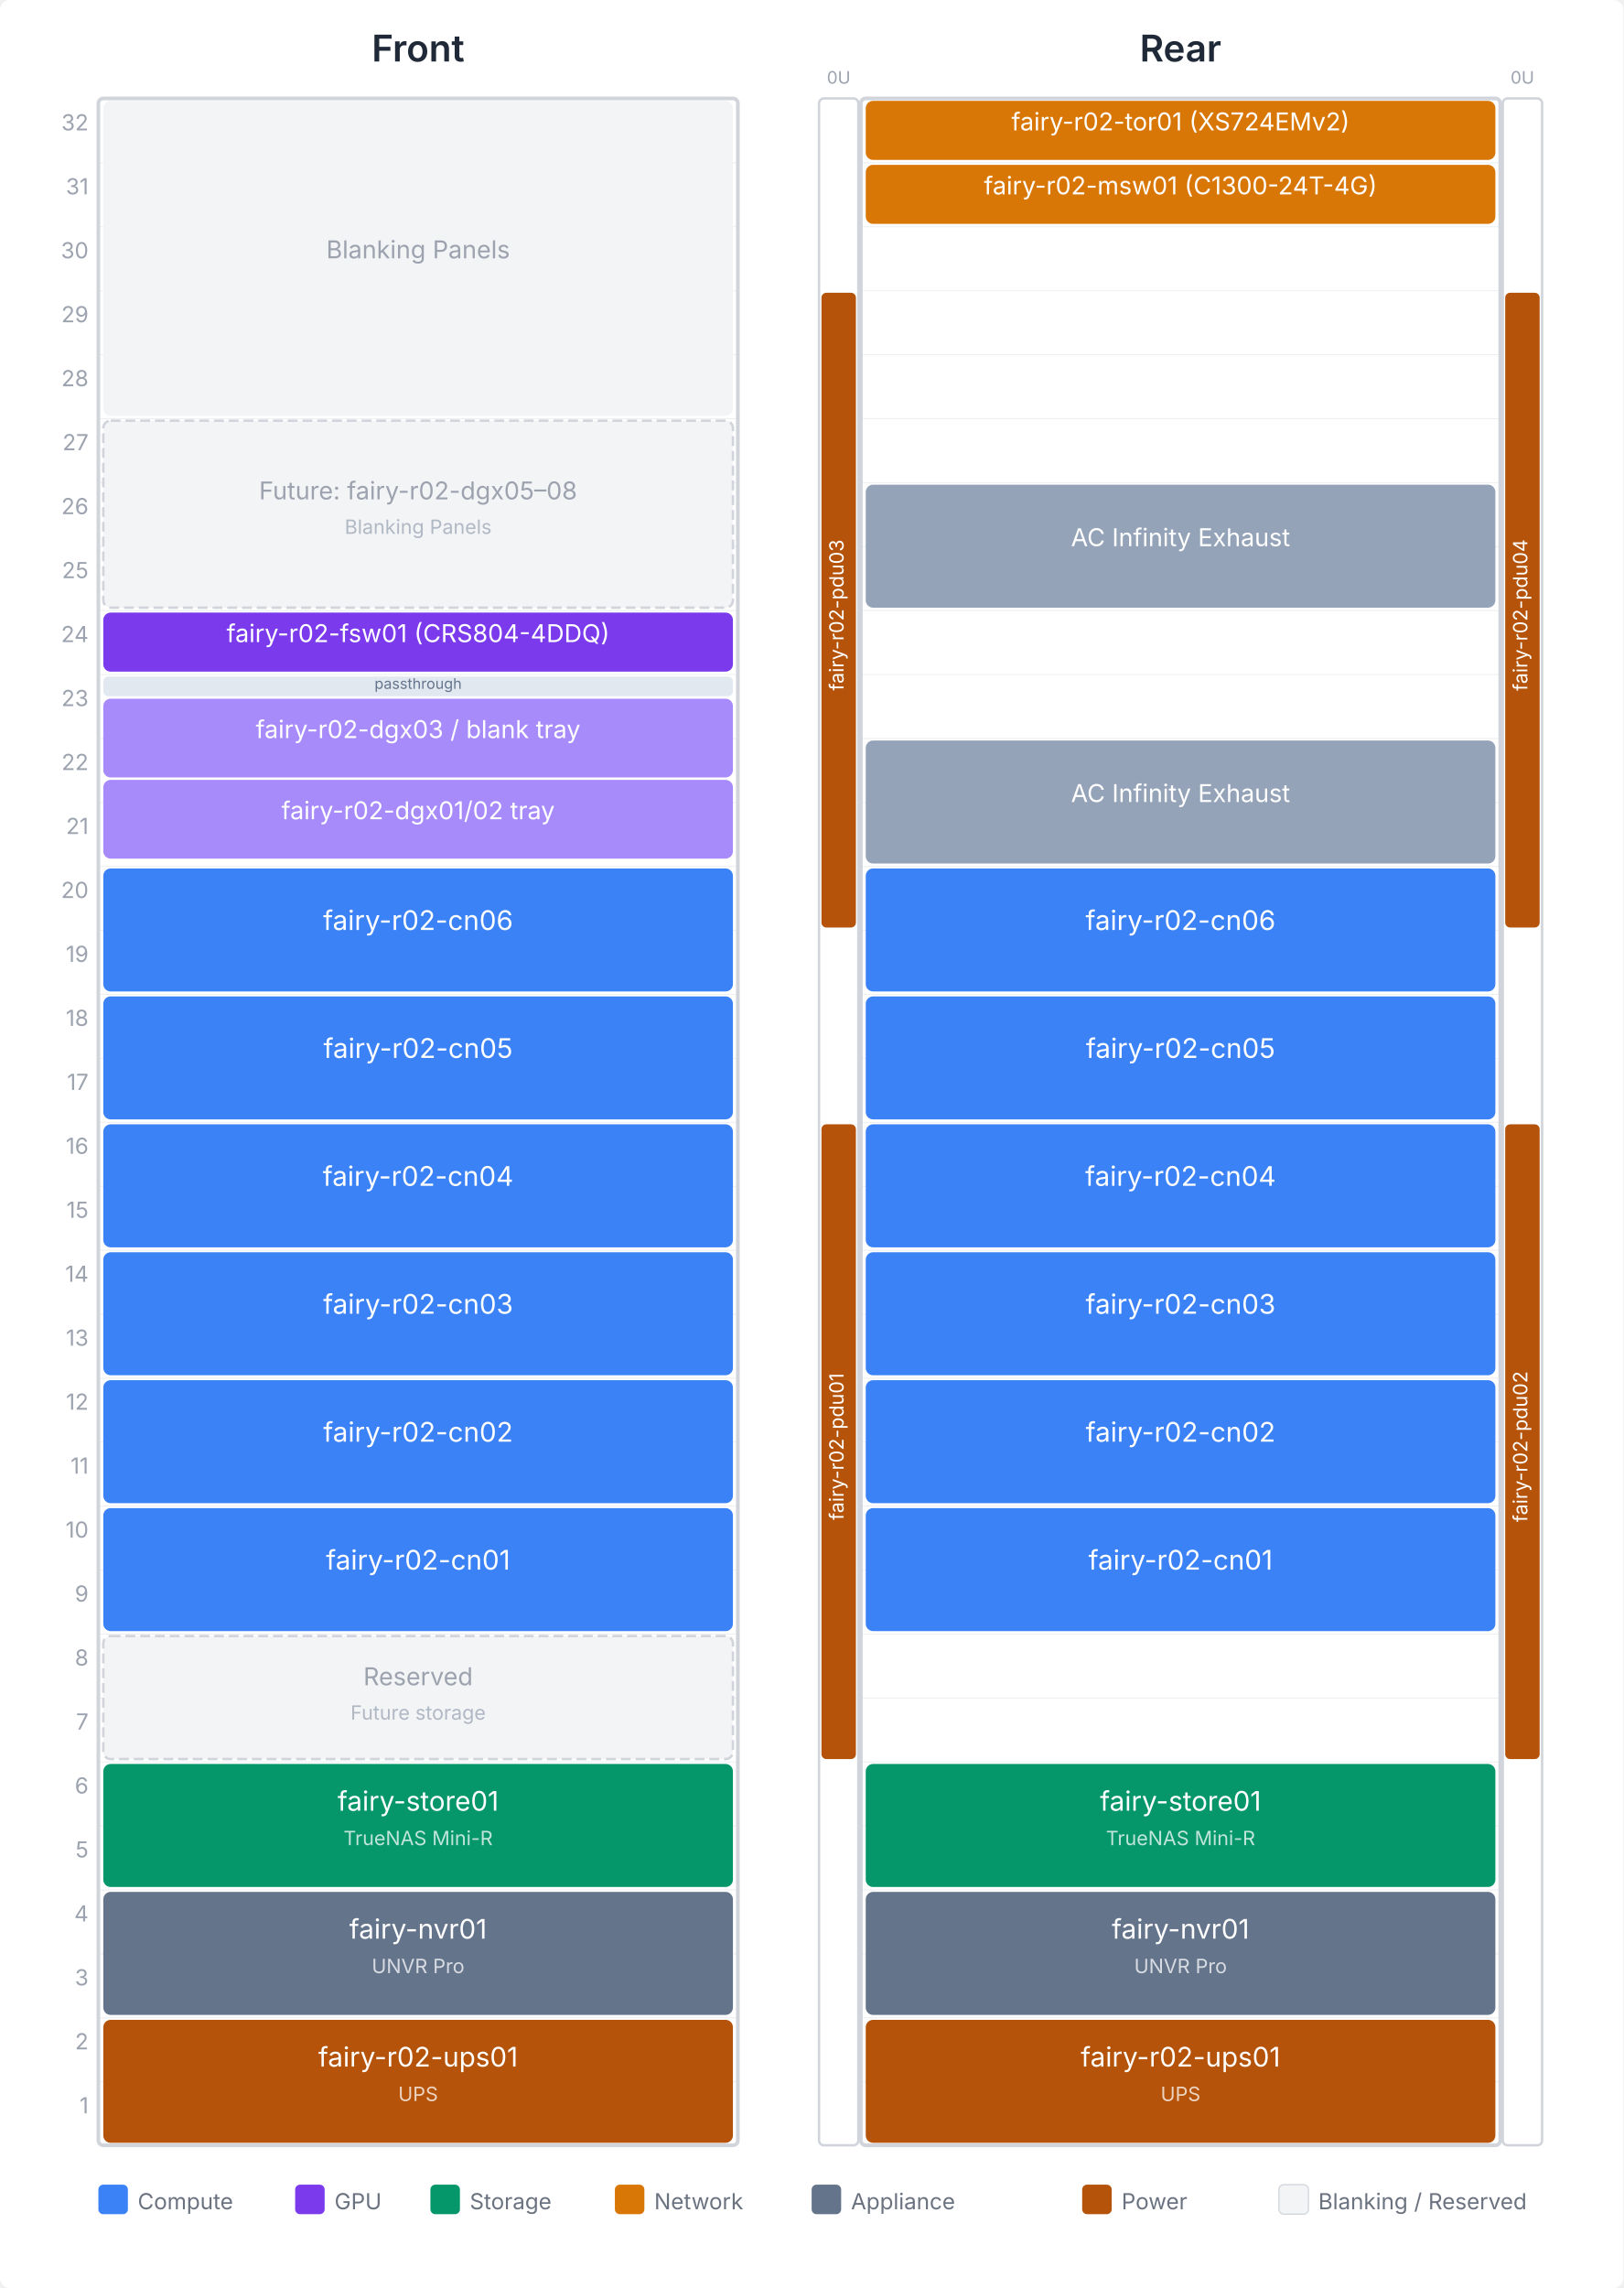
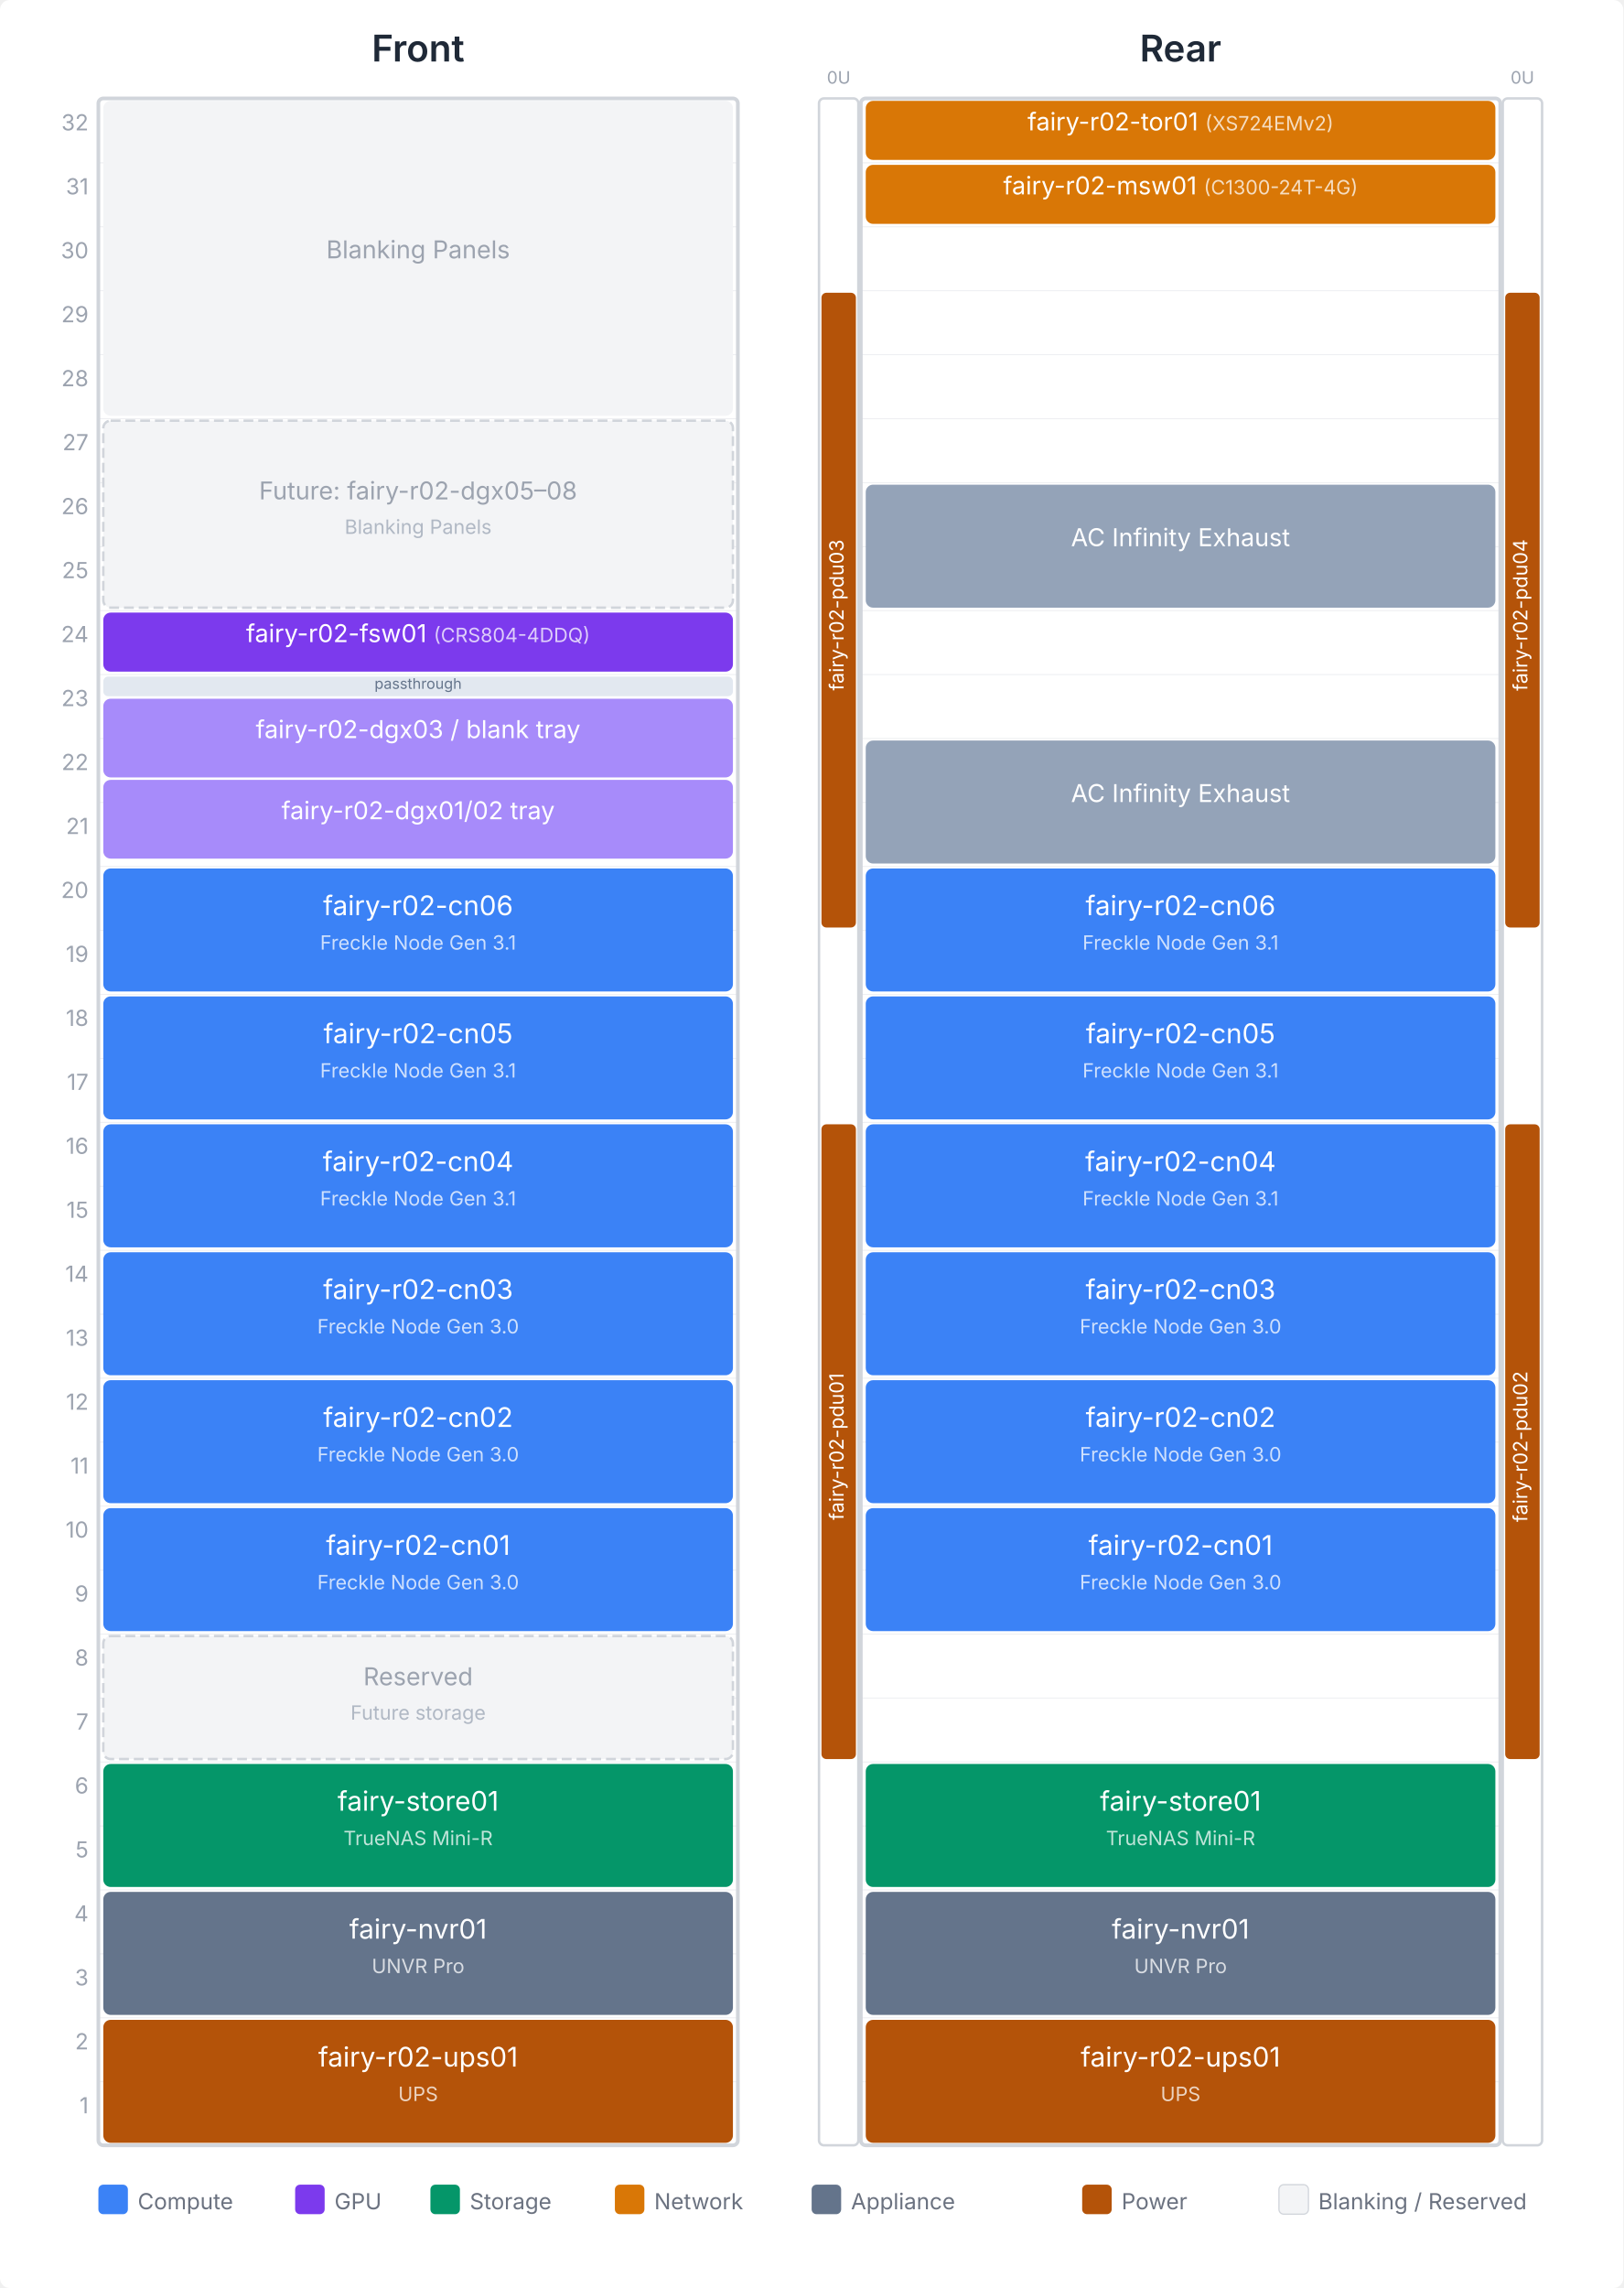
<svg xmlns="http://www.w3.org/2000/svg" viewBox="0 0 660 930" font-family="ui-sans-serif, system-ui, -apple-system, sans-serif">
  <style>
    .bg { fill: white; }
    .title { fill: #1f2937; }
    .rack-outline { stroke: #d1d5db; fill: url(#ugrid); }
    .grid-line { stroke: #e5e7eb; }
    .u-label { fill: #9ca3af; }
    .blank { fill: #f3f4f6; }
    .blank-stroke { fill: #f3f4f6; stroke: #d1d5db; }
    .blank-text { fill: #9ca3af; }
    .blank-subtext { fill: #b0b8c4; }
    .passthrough { fill: #e2e8f0; }
    .passthrough-text { fill: #64748b; }
    .side-rail { stroke: #d1d5db; }
    .side-rail-label { fill: #9ca3af; }
    .legend-swatch-blank { fill: #f3f4f6; stroke: #d1d5db; }
    .legend-text { fill: #6b7280; }
    @media (prefers-color-scheme: dark) {
      .bg { fill: #1e1e2e; }
      .title { fill: #cdd6f4; }
      .rack-outline { stroke: #585b70; }
      .grid-line { stroke: #45475a; }
      .u-label { fill: #a6adc8; }
      .blank { fill: #313244; }
      .blank-stroke { fill: #313244; stroke: #585b70; }
      .blank-text { fill: #a6adc8; }
      .blank-subtext { fill: #7f849c; }
      .passthrough { fill: #45475a; }
      .passthrough-text { fill: #a6adc8; }
      .side-rail { stroke: #585b70; }
      .side-rail-label { fill: #a6adc8; }
      .legend-swatch-blank { fill: #313244; stroke: #585b70; }
      .legend-text { fill: #a6adc8; }
    }
  </style>
  <defs>
    <pattern id="ugrid" x="0" y="40" width="10" height="26" patternUnits="userSpaceOnUse">
      <line x1="0" y1="0" x2="10" y2="0" class="grid-line" stroke-width="0.5" />
    </pattern>
  </defs>
  <rect width="660" height="930" class="bg" rx="4" />
  <text x="170" y="25" font-size="15" font-weight="600" class="title" text-anchor="middle">Front</text>
  <text x="480" y="25" font-size="15" font-weight="600" class="title" text-anchor="middle">Rear</text>
  <rect x="40" y="40" width="260" height="832" class="rack-outline" stroke-width="1.5" rx="2" />
  <rect x="350" y="40" width="260" height="832" class="rack-outline" stroke-width="1.5" rx="2" />
  <g font-size="9" class="u-label" text-anchor="end">
    <text x="36" y="53">32</text>
    <text x="36" y="79">31</text>
    <text x="36" y="105">30</text>
    <text x="36" y="131">29</text>
    <text x="36" y="157">28</text>
    <text x="36" y="183">27</text>
    <text x="36" y="209">26</text>
    <text x="36" y="235">25</text>
    <text x="36" y="261">24</text>
    <text x="36" y="287">23</text>
    <text x="36" y="313">22</text>
    <text x="36" y="339">21</text>
    <text x="36" y="365">20</text>
    <text x="36" y="391">19</text>
    <text x="36" y="417">18</text>
    <text x="36" y="443">17</text>
    <text x="36" y="469">16</text>
    <text x="36" y="495">15</text>
    <text x="36" y="521">14</text>
    <text x="36" y="547">13</text>
    <text x="36" y="573">12</text>
    <text x="36" y="599">11</text>
    <text x="36" y="625">10</text>
    <text x="36" y="651">9</text>
    <text x="36" y="677">8</text>
    <text x="36" y="703">7</text>
    <text x="36" y="729">6</text>
    <text x="36" y="755">5</text>
    <text x="36" y="781">4</text>
    <text x="36" y="807">3</text>
    <text x="36" y="833">2</text>
    <text x="36" y="859">1</text>
  </g>
  <rect x="42" y="41" width="256" height="128" rx="3" class="blank" />
  <text x="170" y="105" font-size="10" class="blank-text" text-anchor="middle">Blanking Panels</text>
  <rect x="42" y="171" width="256" height="76" rx="3" class="blank-stroke" stroke-width="1" stroke-dasharray="4 2" />
  <text x="170" y="203" font-size="10" class="blank-text" text-anchor="middle">Future: fairy-r02-dgx05–08</text>
  <text x="170" y="217" font-size="8" class="blank-subtext" text-anchor="middle">Blanking Panels</text>
  <rect x="42" y="249" width="256" height="24" rx="3" fill="#7c3aed" />
-   <text x="170" y="261" font-size="10" fill="white" text-anchor="middle">fairy-r02-fsw01 (CRS804-4DDQ)</text>
+   <text x="170" y="261" font-size="10" fill="white" text-anchor="middle">fairy-r02-fsw01 <tspan font-size="8" fill="rgba(255,255,255,0.75)">(CRS804-4DDQ)</tspan>
+   </text>
  <rect x="42" y="275" width="256" height="8" rx="2" class="passthrough" />
  <text x="170" y="280" font-size="6" class="passthrough-text" text-anchor="middle">passthrough</text>
  <rect x="42" y="284" width="256" height="32" rx="3" fill="#a78bfa" />
  <text x="170" y="300" font-size="10" fill="white" text-anchor="middle">fairy-r02-dgx03 / blank tray</text>
  <rect x="42" y="317" width="256" height="32" rx="3" fill="#a78bfa" />
  <text x="170" y="333" font-size="10" fill="white" text-anchor="middle">fairy-r02-dgx01/02 tray</text>
  <rect x="42" y="353" width="256" height="50" rx="3" fill="#3b82f6" />
-   <text x="170" y="378" font-size="11" fill="white" text-anchor="middle">fairy-r02-cn06</text>
+   <text x="170" y="372" font-size="11" fill="white" text-anchor="middle">fairy-r02-cn06</text>
+   <text x="170" y="386" font-size="8" fill="rgba(255,255,255,0.75)" text-anchor="middle">Freckle Node Gen 3.1</text>
  <rect x="42" y="405" width="256" height="50" rx="3" fill="#3b82f6" />
-   <text x="170" y="430" font-size="11" fill="white" text-anchor="middle">fairy-r02-cn05</text>
+   <text x="170" y="424" font-size="11" fill="white" text-anchor="middle">fairy-r02-cn05</text>
+   <text x="170" y="438" font-size="8" fill="rgba(255,255,255,0.75)" text-anchor="middle">Freckle Node Gen 3.1</text>
  <rect x="42" y="457" width="256" height="50" rx="3" fill="#3b82f6" />
-   <text x="170" y="482" font-size="11" fill="white" text-anchor="middle">fairy-r02-cn04</text>
+   <text x="170" y="476" font-size="11" fill="white" text-anchor="middle">fairy-r02-cn04</text>
+   <text x="170" y="490" font-size="8" fill="rgba(255,255,255,0.75)" text-anchor="middle">Freckle Node Gen 3.1</text>
  <rect x="42" y="509" width="256" height="50" rx="3" fill="#3b82f6" />
-   <text x="170" y="534" font-size="11" fill="white" text-anchor="middle">fairy-r02-cn03</text>
+   <text x="170" y="528" font-size="11" fill="white" text-anchor="middle">fairy-r02-cn03</text>
+   <text x="170" y="542" font-size="8" fill="rgba(255,255,255,0.75)" text-anchor="middle">Freckle Node Gen 3.0</text>
  <rect x="42" y="561" width="256" height="50" rx="3" fill="#3b82f6" />
-   <text x="170" y="586" font-size="11" fill="white" text-anchor="middle">fairy-r02-cn02</text>
+   <text x="170" y="580" font-size="11" fill="white" text-anchor="middle">fairy-r02-cn02</text>
+   <text x="170" y="594" font-size="8" fill="rgba(255,255,255,0.75)" text-anchor="middle">Freckle Node Gen 3.0</text>
  <rect x="42" y="613" width="256" height="50" rx="3" fill="#3b82f6" />
-   <text x="170" y="638" font-size="11" fill="white" text-anchor="middle">fairy-r02-cn01</text>
+   <text x="170" y="632" font-size="11" fill="white" text-anchor="middle">fairy-r02-cn01</text>
+   <text x="170" y="646" font-size="8" fill="rgba(255,255,255,0.75)" text-anchor="middle">Freckle Node Gen 3.0</text>
  <rect x="42" y="665" width="256" height="50" rx="3" class="blank-stroke" stroke-width="1" stroke-dasharray="4 2" />
  <text x="170" y="685" font-size="10" class="blank-text" text-anchor="middle">Reserved</text>
  <text x="170" y="699" font-size="8" class="blank-subtext" text-anchor="middle">Future storage</text>
  <rect x="42" y="717" width="256" height="50" rx="3" fill="#059669" />
  <text x="170" y="736" font-size="11" fill="white" text-anchor="middle">fairy-store01</text>
  <text x="170" y="750" font-size="8" fill="rgba(255,255,255,0.75)" text-anchor="middle">TrueNAS Mini-R</text>
  <rect x="42" y="769" width="256" height="50" rx="3" fill="#64748b" />
  <text x="170" y="788" font-size="11" fill="white" text-anchor="middle">fairy-nvr01</text>
  <text x="170" y="802" font-size="8" fill="rgba(255,255,255,0.75)" text-anchor="middle">UNVR Pro</text>
  <rect x="42" y="821" width="256" height="50" rx="3" fill="#b45309" />
  <text x="170" y="840" font-size="11" fill="white" text-anchor="middle">fairy-r02-ups01</text>
  <text x="170" y="854" font-size="8" fill="rgba(255,255,255,0.75)" text-anchor="middle">UPS</text>
  <rect x="352" y="41" width="256" height="24" rx="3" fill="#d97706" />
-   <text x="480" y="53" font-size="10" fill="white" text-anchor="middle">fairy-r02-tor01 (XS724EMv2)</text>
+   <text x="480" y="53" font-size="10" fill="white" text-anchor="middle">fairy-r02-tor01 <tspan font-size="8" fill="rgba(255,255,255,0.75)">(XS724EMv2)</tspan>
+   </text>
  <rect x="352" y="67" width="256" height="24" rx="3" fill="#d97706" />
-   <text x="480" y="79" font-size="10" fill="white" text-anchor="middle">fairy-r02-msw01 (C1300-24T-4G)</text>
+   <text x="480" y="79" font-size="10" fill="white" text-anchor="middle">fairy-r02-msw01 <tspan font-size="8" fill="rgba(255,255,255,0.75)">(C1300-24T-4G)</tspan>
+   </text>
  <rect x="352" y="197" width="256" height="50" rx="3" fill="#94a3b8" />
  <text x="480" y="222" font-size="10" fill="white" text-anchor="middle">AC Infinity Exhaust</text>
  <rect x="352" y="301" width="256" height="50" rx="3" fill="#94a3b8" />
  <text x="480" y="326" font-size="10" fill="white" text-anchor="middle">AC Infinity Exhaust</text>
  <rect x="352" y="353" width="256" height="50" rx="3" fill="#3b82f6" />
-   <text x="480" y="378" font-size="11" fill="white" text-anchor="middle">fairy-r02-cn06</text>
+   <text x="480" y="372" font-size="11" fill="white" text-anchor="middle">fairy-r02-cn06</text>
+   <text x="480" y="386" font-size="8" fill="rgba(255,255,255,0.75)" text-anchor="middle">Freckle Node Gen 3.1</text>
  <rect x="352" y="405" width="256" height="50" rx="3" fill="#3b82f6" />
-   <text x="480" y="430" font-size="11" fill="white" text-anchor="middle">fairy-r02-cn05</text>
+   <text x="480" y="424" font-size="11" fill="white" text-anchor="middle">fairy-r02-cn05</text>
+   <text x="480" y="438" font-size="8" fill="rgba(255,255,255,0.75)" text-anchor="middle">Freckle Node Gen 3.1</text>
  <rect x="352" y="457" width="256" height="50" rx="3" fill="#3b82f6" />
-   <text x="480" y="482" font-size="11" fill="white" text-anchor="middle">fairy-r02-cn04</text>
+   <text x="480" y="476" font-size="11" fill="white" text-anchor="middle">fairy-r02-cn04</text>
+   <text x="480" y="490" font-size="8" fill="rgba(255,255,255,0.75)" text-anchor="middle">Freckle Node Gen 3.1</text>
  <rect x="352" y="509" width="256" height="50" rx="3" fill="#3b82f6" />
-   <text x="480" y="534" font-size="11" fill="white" text-anchor="middle">fairy-r02-cn03</text>
+   <text x="480" y="528" font-size="11" fill="white" text-anchor="middle">fairy-r02-cn03</text>
+   <text x="480" y="542" font-size="8" fill="rgba(255,255,255,0.75)" text-anchor="middle">Freckle Node Gen 3.0</text>
  <rect x="352" y="561" width="256" height="50" rx="3" fill="#3b82f6" />
-   <text x="480" y="586" font-size="11" fill="white" text-anchor="middle">fairy-r02-cn02</text>
+   <text x="480" y="580" font-size="11" fill="white" text-anchor="middle">fairy-r02-cn02</text>
+   <text x="480" y="594" font-size="8" fill="rgba(255,255,255,0.75)" text-anchor="middle">Freckle Node Gen 3.0</text>
  <rect x="352" y="613" width="256" height="50" rx="3" fill="#3b82f6" />
-   <text x="480" y="638" font-size="11" fill="white" text-anchor="middle">fairy-r02-cn01</text>
+   <text x="480" y="632" font-size="11" fill="white" text-anchor="middle">fairy-r02-cn01</text>
+   <text x="480" y="646" font-size="8" fill="rgba(255,255,255,0.75)" text-anchor="middle">Freckle Node Gen 3.0</text>
  <rect x="352" y="717" width="256" height="50" rx="3" fill="#059669" />
  <text x="480" y="736" font-size="11" fill="white" text-anchor="middle">fairy-store01</text>
  <text x="480" y="750" font-size="8" fill="rgba(255,255,255,0.75)" text-anchor="middle">TrueNAS Mini-R</text>
  <rect x="352" y="769" width="256" height="50" rx="3" fill="#64748b" />
  <text x="480" y="788" font-size="11" fill="white" text-anchor="middle">fairy-nvr01</text>
  <text x="480" y="802" font-size="8" fill="rgba(255,255,255,0.75)" text-anchor="middle">UNVR Pro</text>
  <rect x="352" y="821" width="256" height="50" rx="3" fill="#b45309" />
  <text x="480" y="840" font-size="11" fill="white" text-anchor="middle">fairy-r02-ups01</text>
  <text x="480" y="854" font-size="8" fill="rgba(255,255,255,0.75)" text-anchor="middle">UPS</text>
  <rect x="333" y="40" width="16" height="832" fill="none" class="side-rail" stroke-width="1" rx="2" />
  <rect x="611" y="40" width="16" height="832" fill="none" class="side-rail" stroke-width="1" rx="2" />
  <text x="341" y="34" font-size="7" class="side-rail-label" text-anchor="middle">0U</text>
  <text x="619" y="34" font-size="7" class="side-rail-label" text-anchor="middle">0U</text>
  <rect x="334" y="119" width="14" height="258" rx="2" fill="#b45309" />
  <text x="341" y="248" font-size="8" fill="white" text-anchor="middle" transform="rotate(-90, 343, 248)">fairy-r02-pdu03</text>
  <rect x="612" y="119" width="14" height="258" rx="2" fill="#b45309" />
  <text x="619" y="248" font-size="8" fill="white" text-anchor="middle" transform="rotate(-90, 621, 248)">fairy-r02-pdu04</text>
  <rect x="334" y="457" width="14" height="258" rx="2" fill="#b45309" />
  <text x="341" y="586" font-size="8" fill="white" text-anchor="middle" transform="rotate(-90, 343, 586)">fairy-r02-pdu01</text>
  <rect x="612" y="457" width="14" height="258" rx="2" fill="#b45309" />
  <text x="619" y="586" font-size="8" fill="white" text-anchor="middle" transform="rotate(-90, 621, 586)">fairy-r02-pdu02</text>
  <g transform="translate(40, 888)">
    <rect x="0" y="0" width="12" height="12" rx="2" fill="#3b82f6" />
    <text x="16" y="10" font-size="9" class="legend-text">Compute</text>
    <rect x="80" y="0" width="12" height="12" rx="2" fill="#7c3aed" />
    <text x="96" y="10" font-size="9" class="legend-text">GPU</text>
    <rect x="135" y="0" width="12" height="12" rx="2" fill="#059669" />
    <text x="151" y="10" font-size="9" class="legend-text">Storage</text>
    <rect x="210" y="0" width="12" height="12" rx="2" fill="#d97706" />
    <text x="226" y="10" font-size="9" class="legend-text">Network</text>
    <rect x="290" y="0" width="12" height="12" rx="2" fill="#64748b" />
    <text x="306" y="10" font-size="9" class="legend-text">Appliance</text>
    <rect x="400" y="0" width="12" height="12" rx="2" fill="#b45309" />
    <text x="416" y="10" font-size="9" class="legend-text">Power</text>
    <rect x="480" y="0" width="12" height="12" rx="2" class="legend-swatch-blank" stroke-width="0.5" />
    <text x="496" y="10" font-size="9" class="legend-text">Blanking / Reserved</text>
  </g>
</svg>
